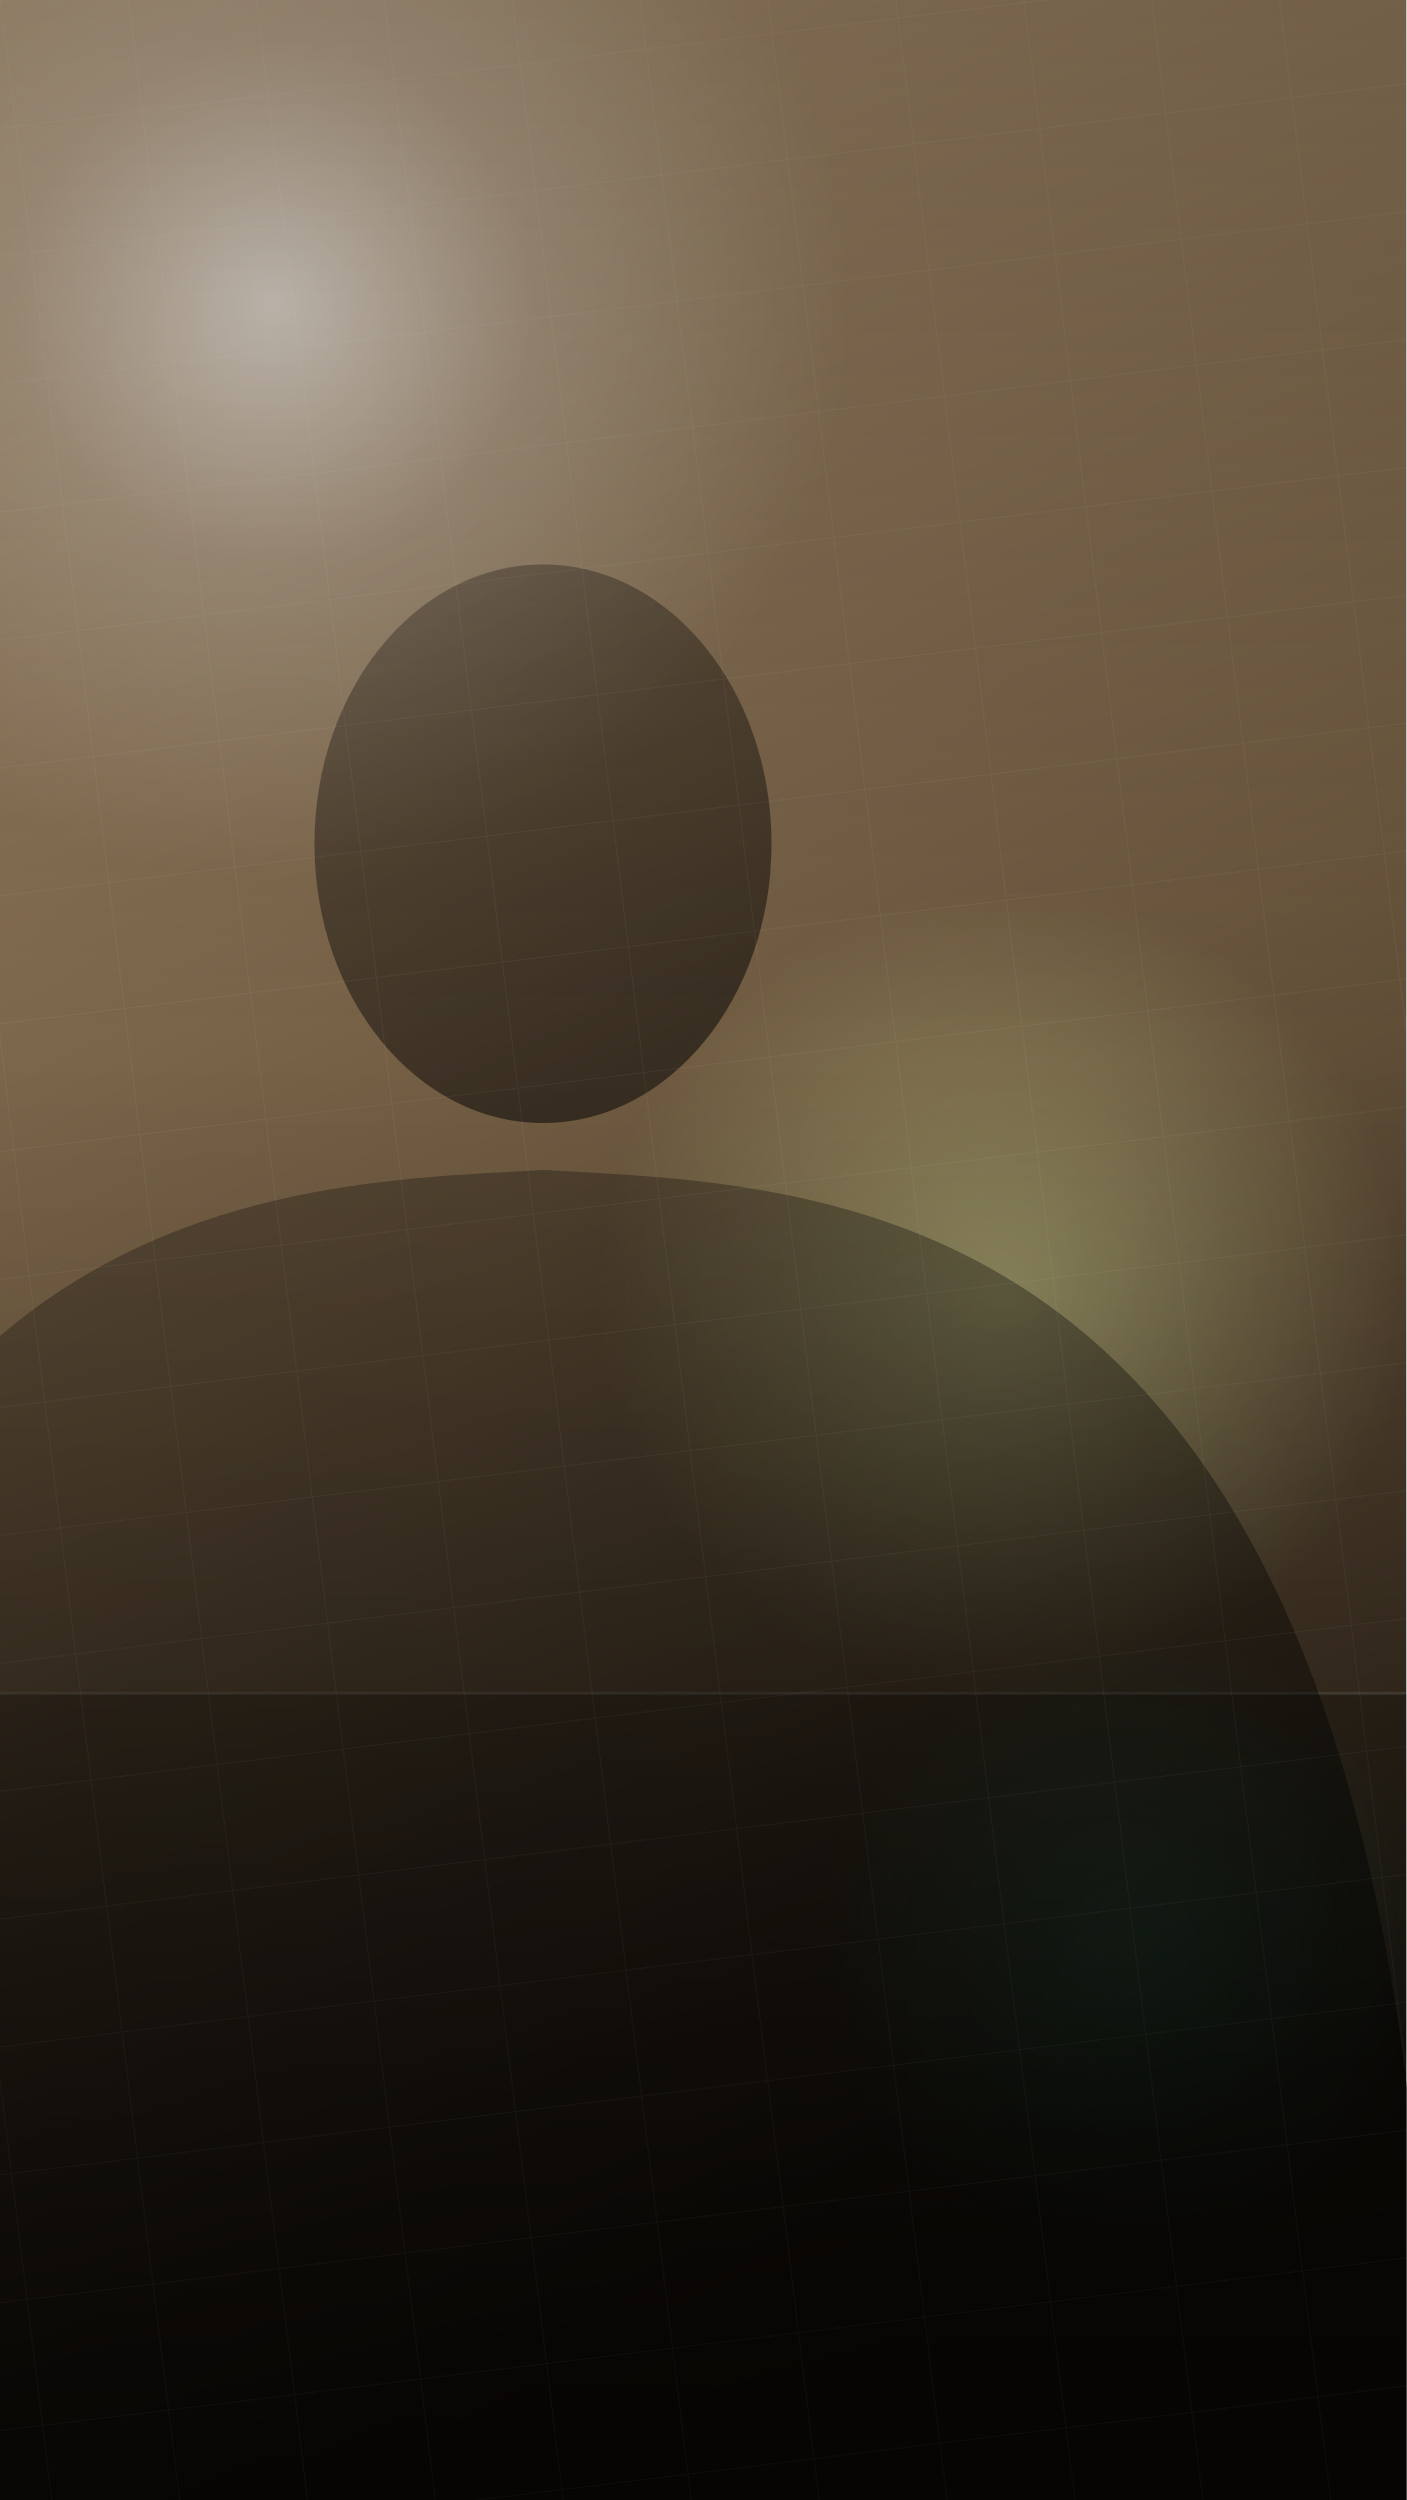
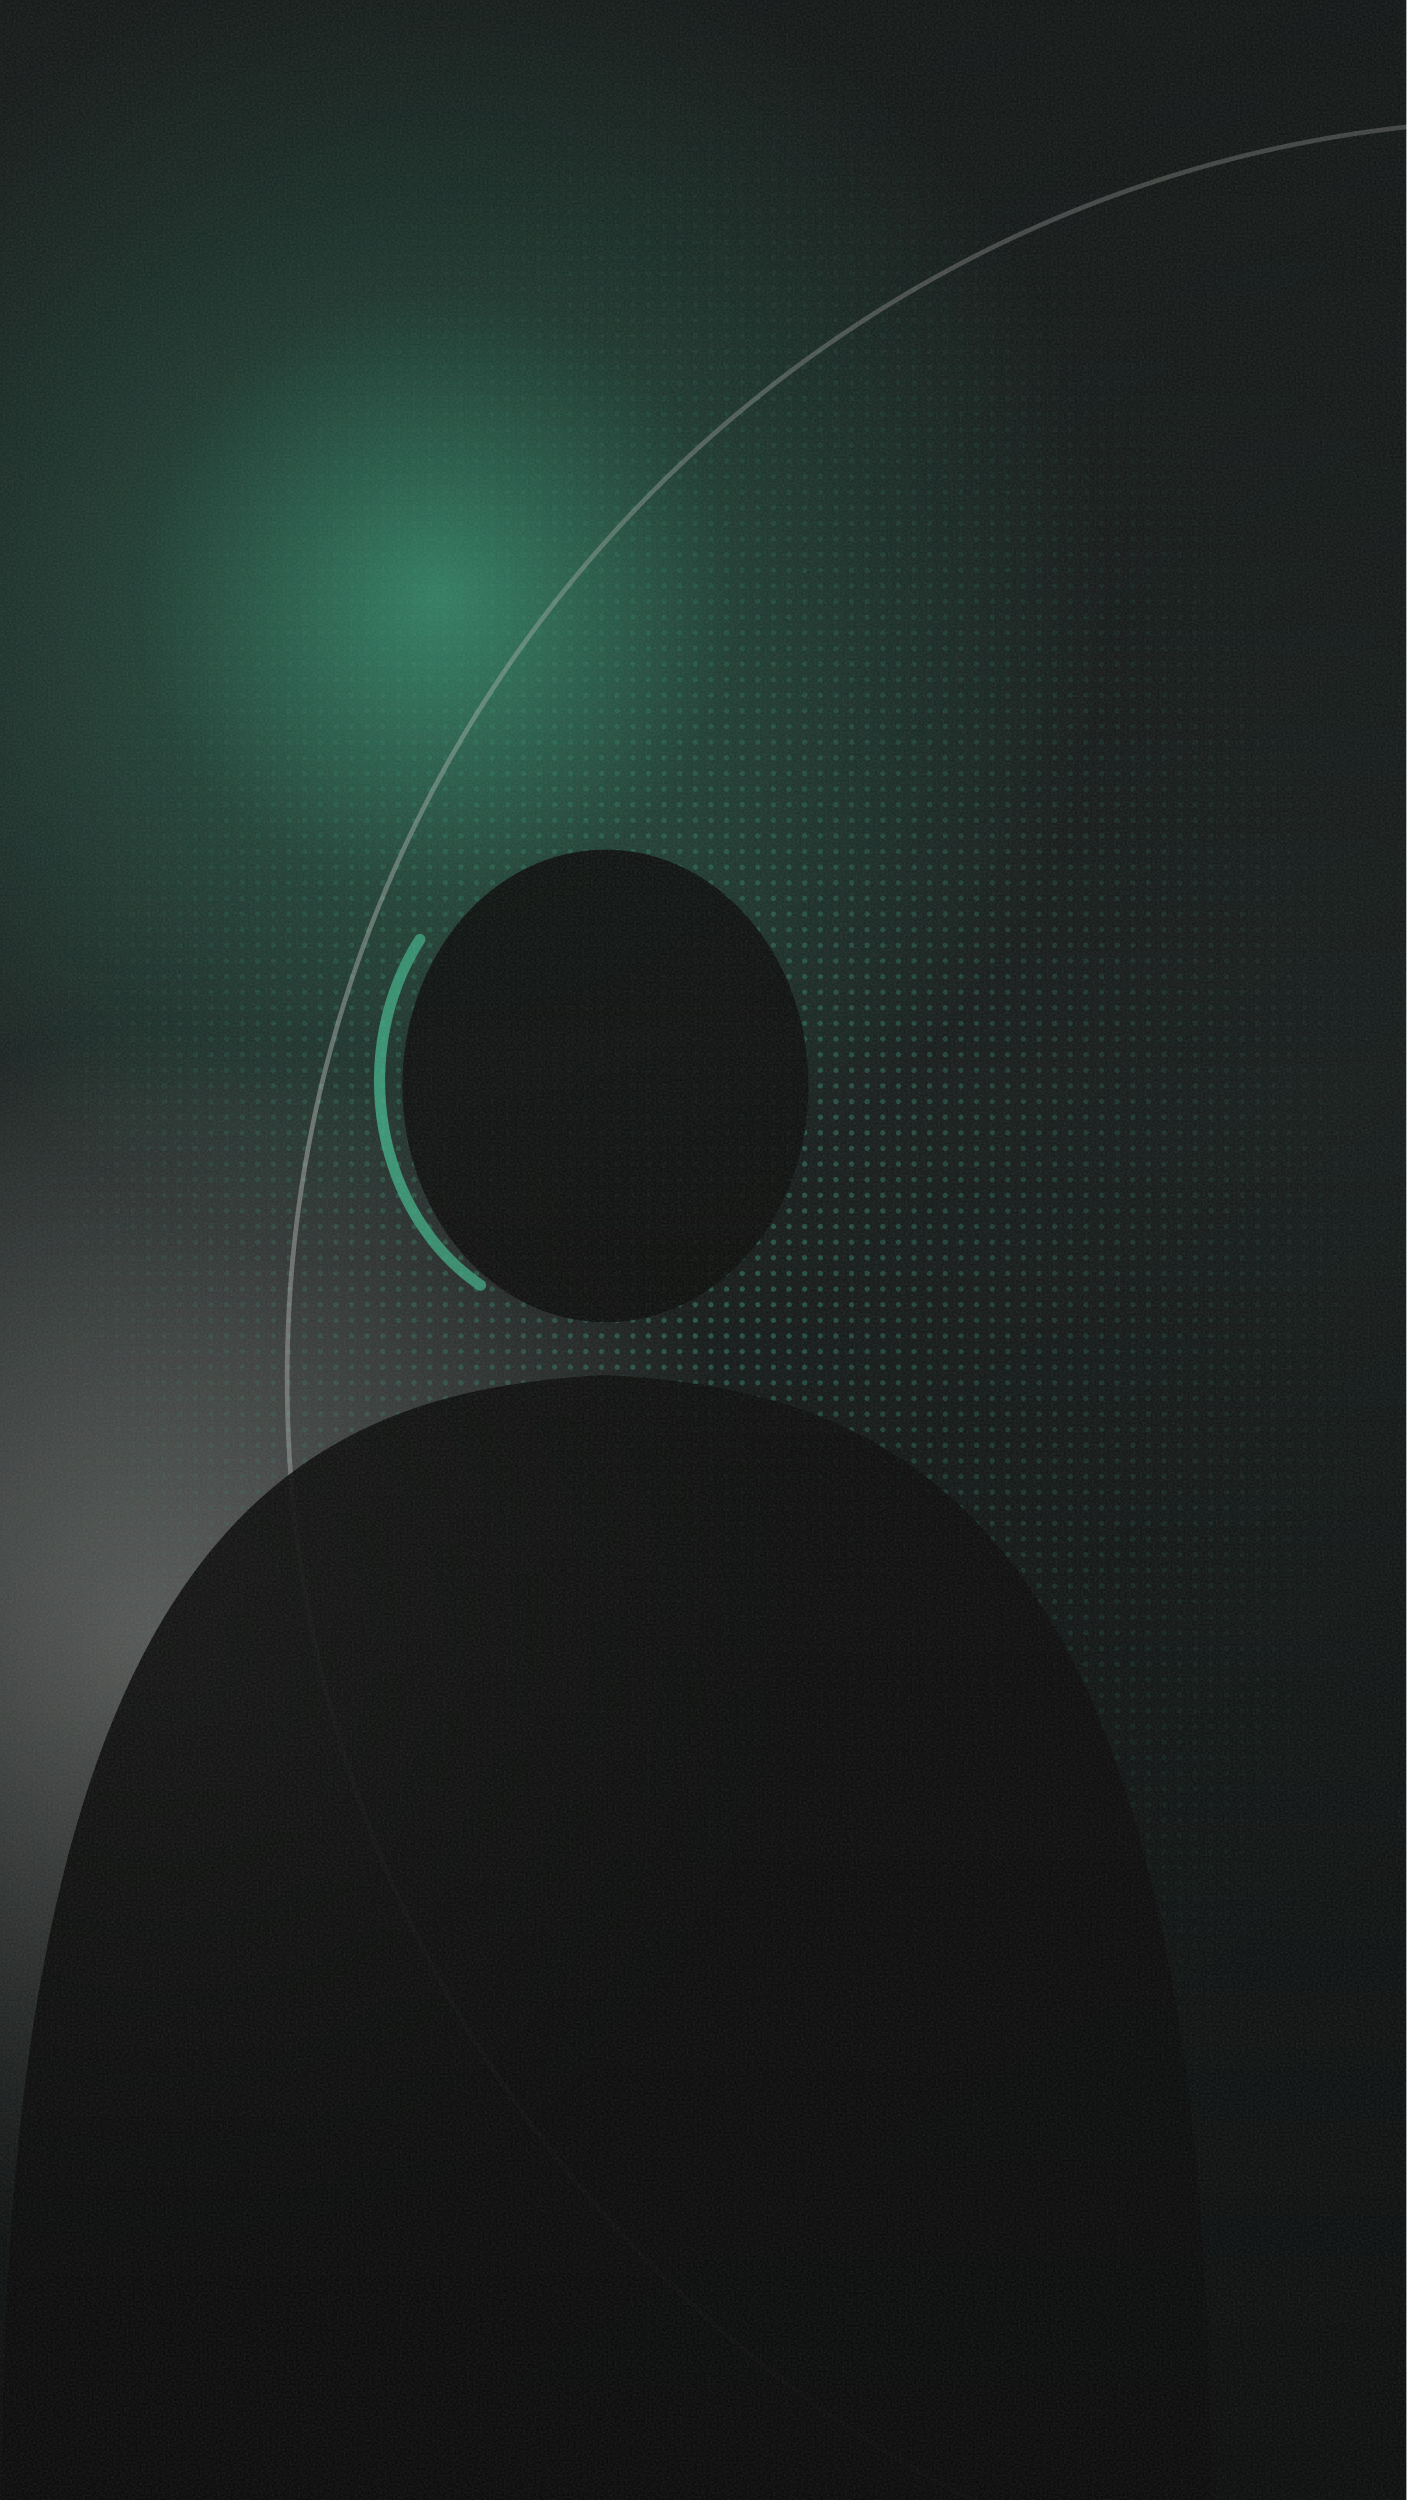
<svg xmlns="http://www.w3.org/2000/svg" width="720" height="1280" viewBox="0 0 720 1280">
  <defs>
-     <linearGradient id="wall" x1="0" y1="0" x2="0.25" y2="1">
-       <stop offset="0" stop-color="#a98f6f" />
-       <stop offset="0.55" stop-color="#6b573e" />
-       <stop offset="1" stop-color="#241c13" />
+     <linearGradient id="a7208bg" x1="0" y1="0" x2="0.35" y2="1">
+       <stop offset="0" stop-color="#1b2321" />
+       <stop offset="1" stop-color="#0f1413" />
    </linearGradient>
-     <linearGradient id="floor" x1="0" y1="0" x2="0" y2="1">
-       <stop offset="0" stop-color="#000000" stop-opacity="0.22" />
-       <stop offset="1" stop-color="#000000" stop-opacity="0.5" />
-     </linearGradient>
-     <radialGradient id="key">
-       <stop offset="0" stop-color="#ffffff" stop-opacity="0.62" />
-       <stop offset="0.45" stop-color="#ffffff" stop-opacity="0.2" />
-       <stop offset="1" stop-color="#ffffff" stop-opacity="0" />
-     </radialGradient>
-     <radialGradient id="rim">
-       <stop offset="0" stop-color="#ecfdad" stop-opacity="0.34" />
-       <stop offset="1" stop-color="#ecfdad" stop-opacity="0" />
-     </radialGradient>
-     <radialGradient id="kiss">
-       <stop offset="0" stop-color="#3fae86" stop-opacity="0.3" />
+     <radialGradient id="a7208key">
+       <stop offset="0" stop-color="#3fae86" stop-opacity="0.85" />
+       <stop offset="0.45" stop-color="#3fae86" stop-opacity="0.28" />
      <stop offset="1" stop-color="#3fae86" stop-opacity="0" />
    </radialGradient>
-     <linearGradient id="subject" x1="0" y1="0" x2="0.35" y2="1">
-       <stop offset="0" stop-color="#000000" stop-opacity="0.24" />
-       <stop offset="1" stop-color="#000000" stop-opacity="0.5" />
+     <radialGradient id="a7208wash">
+       <stop offset="0" stop-color="#eae9e6" stop-opacity="0.4" />
+       <stop offset="1" stop-color="#eae9e6" stop-opacity="0" />
+     </radialGradient>
+     <radialGradient id="a7208dotmask">
+       <stop offset="0" stop-color="#fff" stop-opacity="0.9" />
+       <stop offset="1" stop-color="#fff" stop-opacity="0" />
+     </radialGradient>
+     <mask id="a7208dm">
+       <rect width="720" height="1280" fill="url(#a7208dotmask)" />
+     </mask>
+     <pattern id="a7208dots" width="8" height="8" patternUnits="userSpaceOnUse">
+       <circle cx="4" cy="4" r="1.36" fill="#3fae86" fill-opacity="0.5" />
+     </pattern>
+     <linearGradient id="a7208vig" x1="0" y1="0" x2="0" y2="1">
+       <stop offset="0" stop-color="#000" stop-opacity="0.4" />
+       <stop offset="0.45" stop-color="#000" stop-opacity="0" />
+       <stop offset="1" stop-color="#000" stop-opacity="0.55" />
    </linearGradient>
-     <linearGradient id="vig" x1="0" y1="0" x2="0" y2="1">
-       <stop offset="0" stop-color="#000000" stop-opacity="0.2" />
-       <stop offset="0.42" stop-color="#000000" stop-opacity="0" />
-       <stop offset="1" stop-color="#000000" stop-opacity="0.34" />
-     </linearGradient>
-     <pattern id="grain" width="65" height="65" patternUnits="userSpaceOnUse" patternTransform="rotate(-7.0)">
-       <path d="M0 0H65M0 0V65" stroke="#ffffff" stroke-opacity="0.045" stroke-width="1" />
-     </pattern>
+     <filter id="a7208grain" x="0" y="0" width="100%" height="100%">
+       <feTurbulence type="fractalNoise" baseFrequency="0.9" numOctaves="2" seed="31" result="n" />
+       <feColorMatrix in="n" type="saturate" values="0" />
+     </filter>
  </defs>
-   <rect width="720" height="1280" fill="url(#wall)" />
-   <circle cx="140" cy="155" r="295" fill="url(#key)" />
-   <circle cx="514" cy="663" r="206" fill="url(#rim)" />
-   <circle cx="580" cy="998" r="162" fill="url(#kiss)" />
-   <rect y="867" width="720" height="413" fill="url(#floor)" />
-   <path d="M0 867H720" stroke="#ffffff" stroke-opacity="0.12" stroke-width="1.5" />
-   <g fill="url(#subject)">
-     <ellipse cx="278" cy="432" rx="117" ry="143" />
-     <path d="M-175 1280              C-175 608               120 608               278 599              C437 608               732 608               732 1280Z" />
+   <rect width="720" height="1280" fill="url(#a7208bg)" />
+   <circle cx="225" cy="305" r="339" fill="url(#a7208key)" />
+   <circle cx="86" cy="844" r="314" fill="url(#a7208wash)" />
+   <g mask="url(#a7208dm)">
+     <rect width="720" height="1280" fill="url(#a7208dots)" />
  </g>
-   <rect width="720" height="1280" fill="url(#grain)" />
-   <rect width="720" height="1280" fill="url(#vig)" />
+   <circle cx="792" cy="706" r="645" fill="none" stroke="#eae9e6" stroke-opacity="0.35" stroke-width="2.4" />
+   <g>
+     <path d="M1 1280              C1 775               159 712               310 704              C462 712               620 775               620 1280Z" fill="#0b0c0a" fill-opacity="0.9" />
+     <ellipse cx="310" cy="556" rx="104" ry="121" fill="#0b0c0a" fill-opacity="0.9" />
+     <path d="M215 481              A104 121 0 0 0 246 658" fill="none" stroke="#3fae86" stroke-opacity="0.8" stroke-width="5.7" stroke-linecap="round" />
+   </g>
+   <rect width="720" height="1280" fill="url(#a7208vig)" />
+   <g opacity="0.14" filter="url(#a7208grain)">
+     <rect width="720" height="1280" />
+   </g>
</svg>
